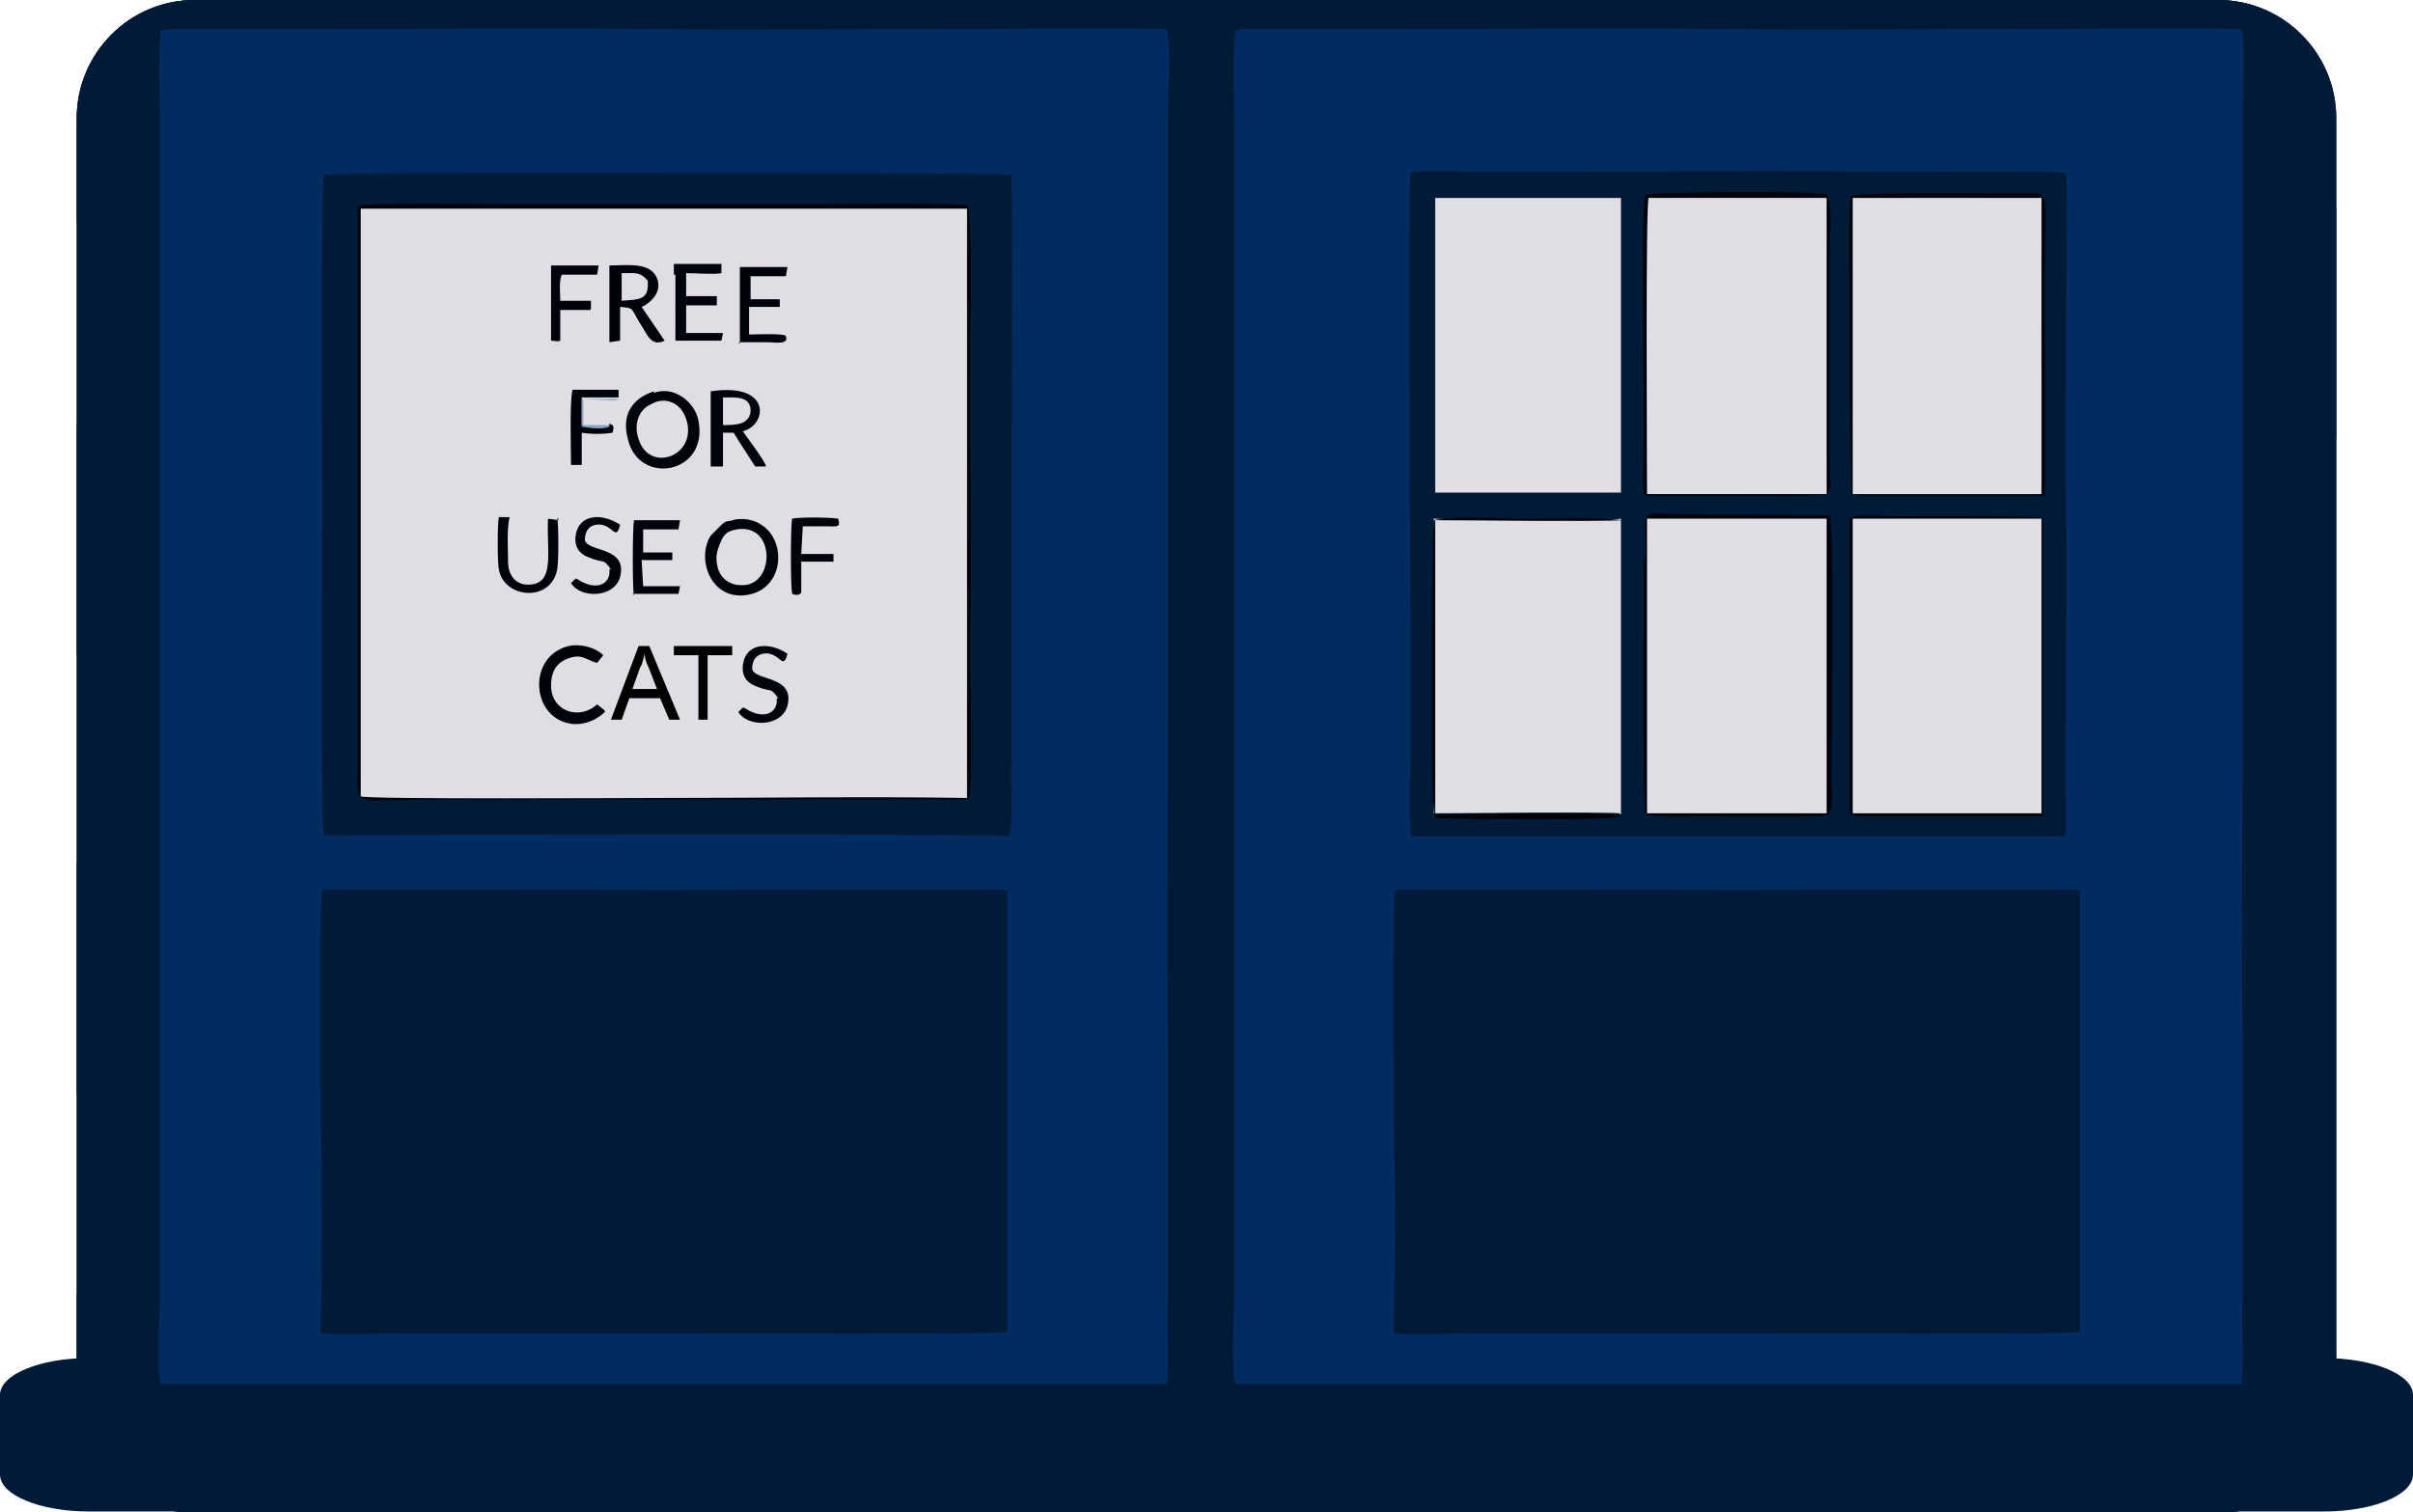
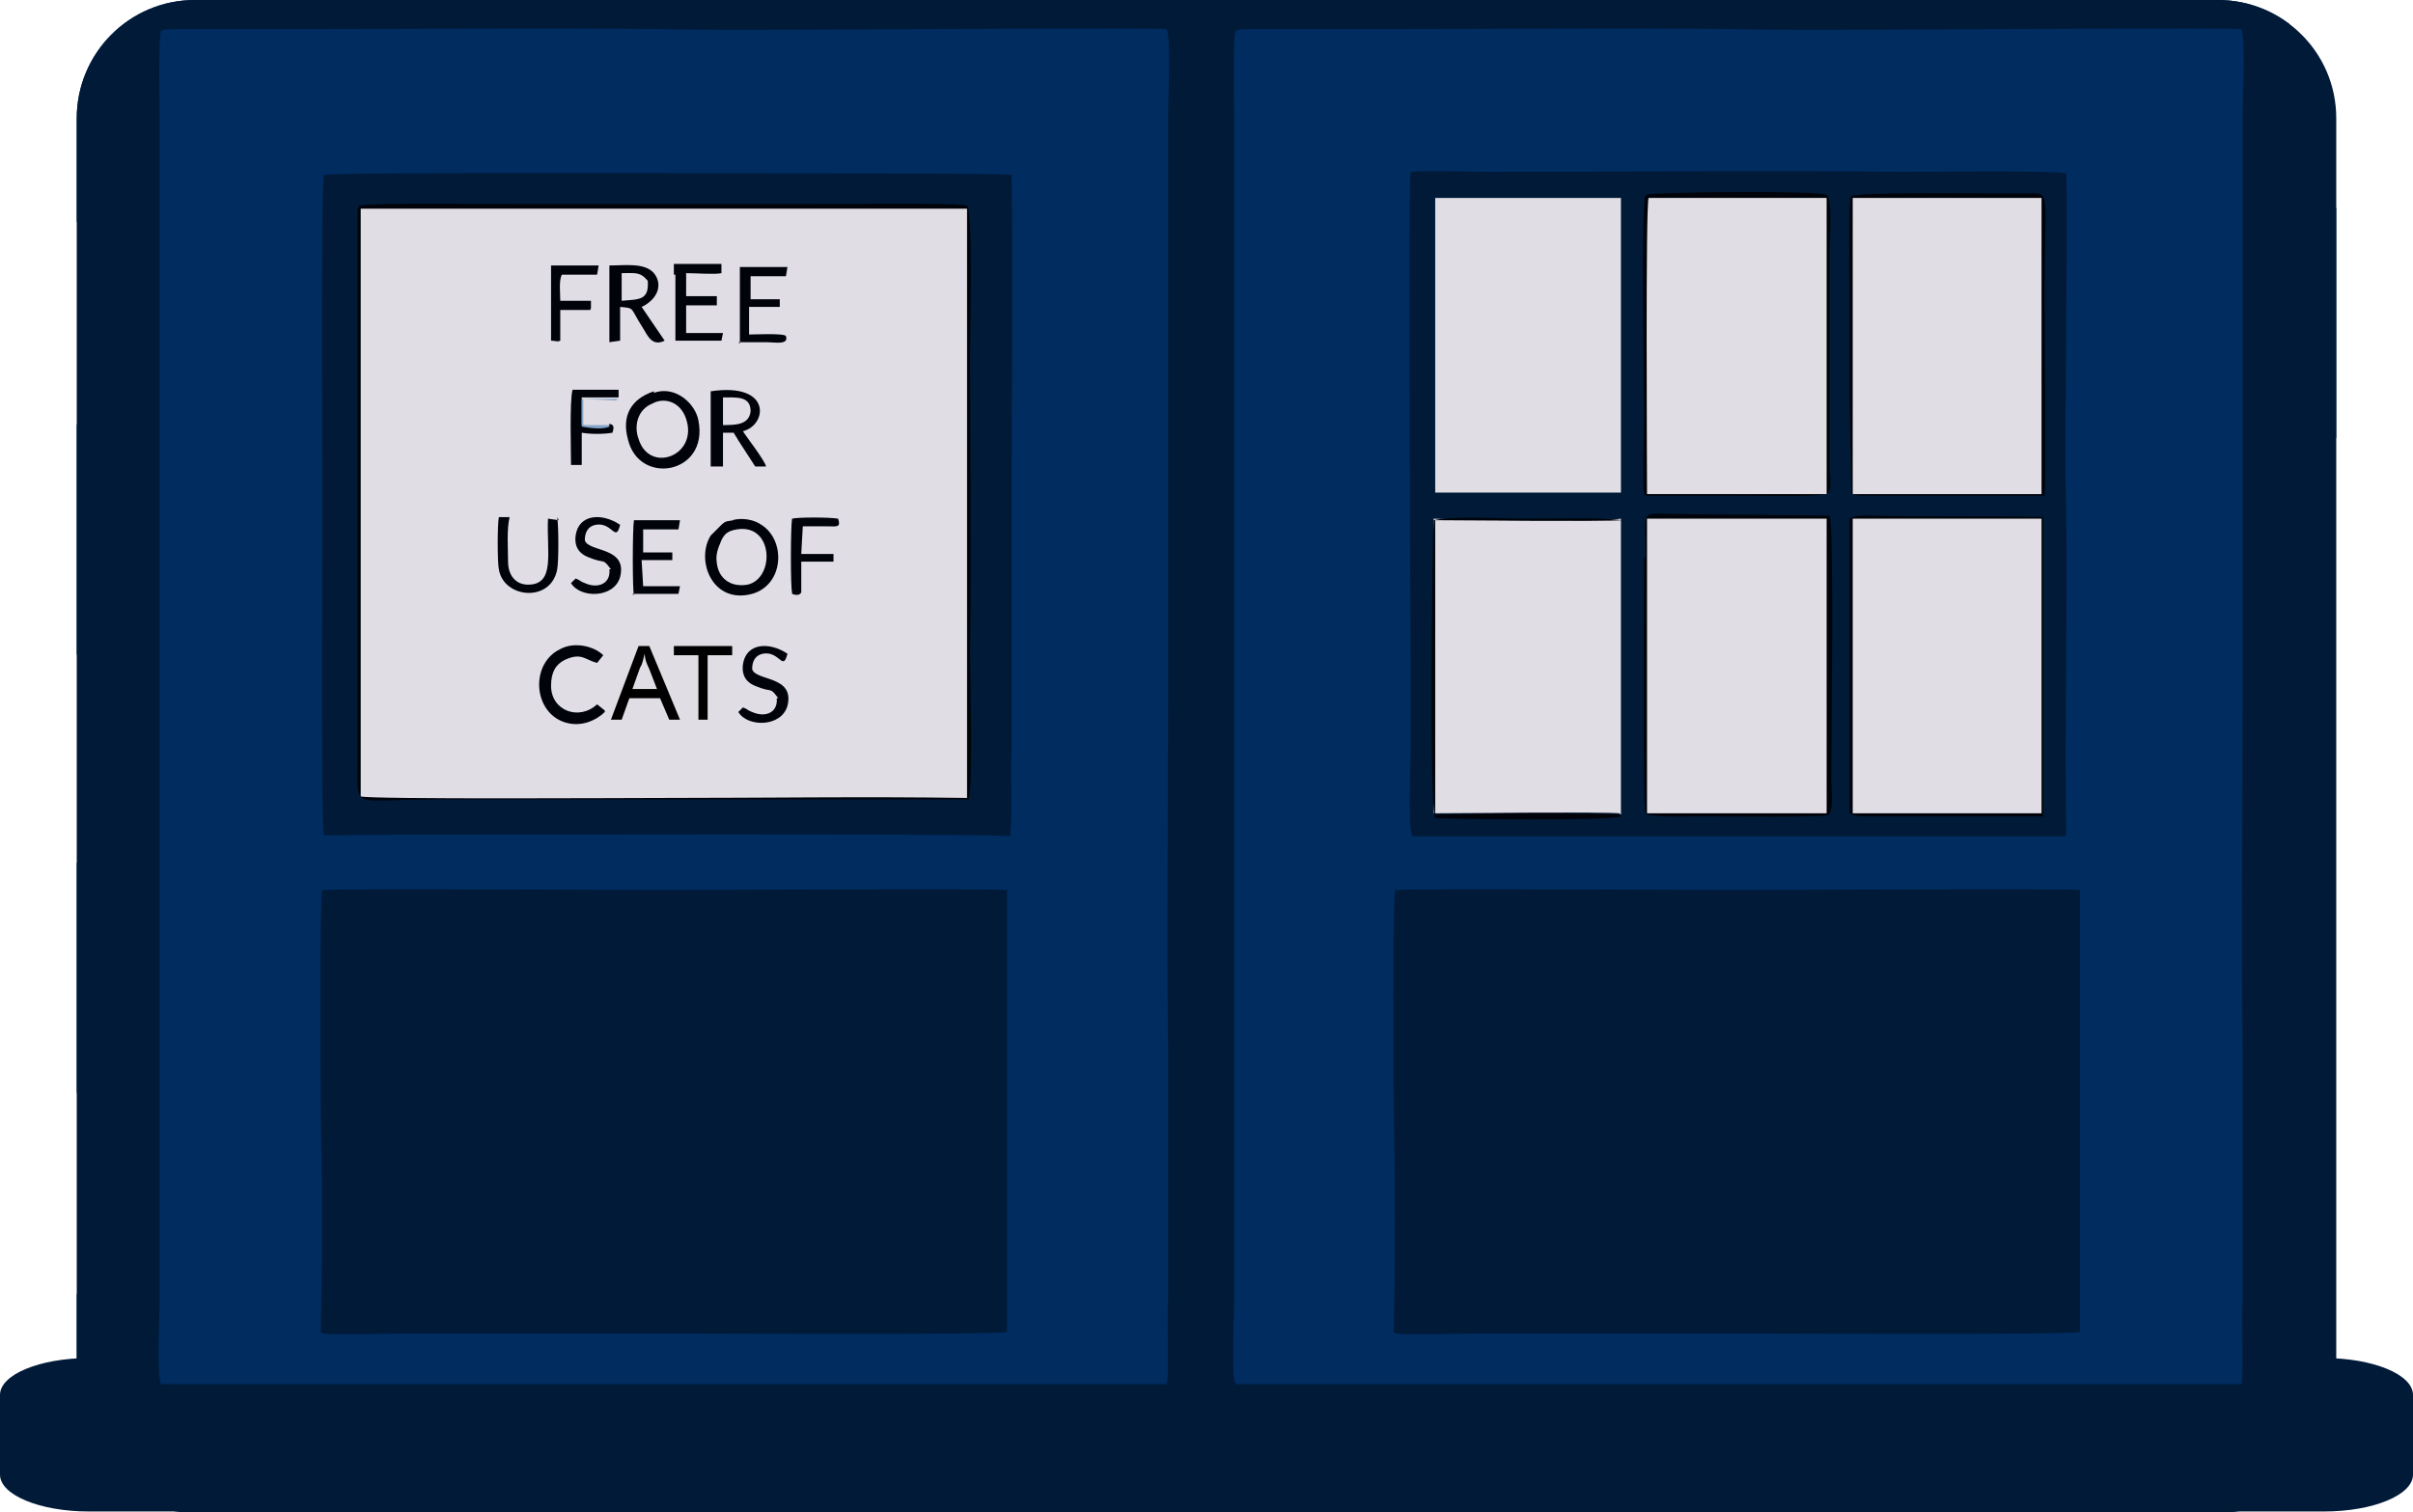
<svg xmlns="http://www.w3.org/2000/svg" xml:space="preserve" fill-rule="evenodd" clip-rule="evenodd" image-rendering="optimizeQuality" shape-rendering="geometricPrecision" text-rendering="geometricPrecision" viewBox="0 0 1572 985">
  <defs>
    <clipPath id="id0">
      <use href="#reuse-0" />
    </clipPath>
    <style>
      .fil3{fill:#00040a}.fil0{fill:#001a38}.fil1{fill:#002c60}.fil4{fill:#e1dde4}
    </style>
    <path id="reuse-0" d="M127 0h1318c42 0 77 34 77 77v832c0 42-34 77-77 77H127c-42 0-77-34-77-77V77c0-42 34-77 77-77" />
  </defs>
  <g id="Layer_x0020_1">
    <g id="_105553356695488">
-       <use class="fil0" href="#reuse-0" />
      <g clip-path="url(#id0)">
        <path d="M-272.429 780.943 1298.572-284.39l69.666 102.733L-202.764 883.676z" class="fil1" />
        <path d="m-412.083 308.251 1207.321-818.71 69.665 102.732-1207.32 818.71z" class="fil1" />
        <path d="m-354.128 550.712 1207.321-818.71 69.665 102.732-1207.32 818.71z" class="fil1" />
        <path d="M-98.858 944.455 1472.143-120.878l69.666 102.733L-29.193 1047.188z" class="fil1" />
        <path d="M109.764 1093 1680.765 27.667l69.666 102.733L179.429 1195.733z" class="fil1" />
        <path d="M24 53v1305c0 25-4 87 3 107 26 8 824 3 892 3 292 0 626 4 912 0l54-1c6-389 0-799 1-1190v-465L25-189 24 54z" class="fil0" />
      </g>
      <path fill="none" d="M127 0h1318c42 0 77 34 77 77v832c0 42-34 77-77 77H127c-42 0-77-34-77-77V77c0-42 34-77 77-77" />
      <rect width="1572" height="100" y="885" class="fil0" rx="58" ry="24" />
      <path d="M105 20c-2 4-1 47-1 55v772c0 8-2 52 1 55h655c2-4 0-46 1-54V682c-1-73 0-147 0-221V74c0-9 2-50-1-55-8-1-152 0-164 0-54 0-110 1-164 0-80-1-165 0-246 0h-72c-4 0-6 0-9 1" class="fil1" />
      <path d="M805 20c-2 4-1 47-1 55v772c0 8-2 52 1 55h655c2-4 0-46 1-54V682c-1-73 0-147 0-221V74c0-9 2-50-1-55-8-1-152 0-164 0-54 0-110 1-164 0-80-1-165 0-246 0h-72c-4 0-6 0-9 1" class="fil1" />
      <path d="M920 545h423c4 0 3-1 3-6-1-69 1-141 0-210-1-36 0-72 0-108 0-20 1-95 0-108-6-2-91-1-106-1-89-1-179 0-267 0-11 0-45-1-54 0-2 7 0 301 0 324v54c0 9-2 49 1 54z" class="fil0" />
      <path d="M1206 321c1 1-2 1 6 2h120c1-13 0-108 0-129 0-73 5-68-13-68h-17c-14 0-94-1-96 2s-1 56-1 64v65z" class="fil3" />
      <path d="M1205 338v192c5 2 5 2 12 2h114V337c-37-1-76 0-114-1-6 0-8 0-12 2" class="fil3" />
      <path d="M1072 127c-3 6-1 123-1 146 0 9-1 43 0 49 2 1-2 0 2 1h57c12 0 51 1 60-1 4-2 2-13 2-17V164c0-7 2-34-2-37-3-3-114-2-118 0" class="fil3" />
      <path d="M1071 364c0 19-1 164 1 166 2 3 30 2 36 2 12 0 80 1 83-1 4-2 2-19 2-23 0-22 2-162-1-172l-97-1c-28 0-23-5-23 28z" class="fil3" />
      <path d="M1207 322h123V129h-123z" class="fil4" />
      <path d="M1207 353v177h123V338h-123z" class="fil4" />
      <path d="M935 321h121V129H935z" class="fil4" />
      <path d="M1056 531V338c-11 2-103 1-122 0v192c17 0 111-1 121 0z" class="fil4" />
      <path d="M1073 322h117V129h-116c-2 6-1 172-1 193" class="fil4" />
      <path d="M1073 530h117V338h-117z" class="fil4" />
      <path d="M1056 531c-10-2-104-1-121 0V339c19 0 110 1 122 0-19-2-39-1-62-1-15 0-48-2-61 1-1 20-3 187 1 194 13 1 116 2 121-1z" class="fil3" />
      <path d="M909 869c9 1 44 0 55 0h168c25 0 215 1 223-1V580c-7-1-211 0-223 0-14 0-215-1-223 0-2 3-1 137-1 144q1.5 72 0 144z" class="fil0" />
      <path d="M210 869c9 1 44 0 55 0h168c25 0 215 1 223-1V580c-7-1-211 0-223 0-14 0-215-1-223 0-2 3-1 137-1 144q1.5 72 0 144z" class="fil0" />
      <path d="M210 544c7 1 19 0 27 0 67 0 418-1 421 1 2-17 0-37 1-54V330c0-72 1-144 0-216-5-1-98-1-112-1-47 0-330-1-336 1-2 7-1 202-1 215 0 23-1 210 1 215z" class="fil0" />
      <path d="M234 134c0 2 0 0-1 2v363c0 29-4 22 51 22h347c3-6 1-83 1-96 1-62 0-132 0-195 0-10 2-94-2-96-5-2-86-1-98-1H333c-18 0-88-1-99 1" class="fil3" />
      <path d="M235 519c6 2 176 1 197 1 66 0 132-1 198 0V136H235z" class="fil4" />
      <path d="M426 255c-15 5-21 16-17 31 7 31 53 23 46-12-2-11-15-23-29-18z" class="fil3" />
      <path d="M478 339c-5 1-5 0-9 4l-6 6c-10 16 1 45 27 38 21-6 22-35 6-45-4-3-12-5-19-3z" class="fil3" />
      <path d="M463 304h8v-22h7c1 2 2 3 3 5l11 17h7c0-3-14-21-15-23 16-4 19-32-21-26v50z" class="fil3" />
      <path d="m397 223 7-1v-22c10 1 6 0 15 14 3 5 6 12 14 8l-15-22 2-1c10-6 11-15 6-21-6-7-19-5-29-5z" class="fil3" />
      <path d="M425 263c-10 4-12 15-9 23 7 23 39 11 31-13-4-12-15-14-22-10" class="fil4" />
      <path d="M480 345c-6 1-8 3-10 7-2 5-4 9-3 15 1 9 8 16 20 14 18-4 17-40-7-36" class="fil4" />
      <path d="m364 339-7-1c-1 22 5 43-13 43-8 0-13-6-13-15 0-8-1-21 1-29h-7c-1 4-1 30 0 34 3 19 34 22 38 0 1-5 1-28 0-34z" class="fil3" />
      <path d="M481 223h18c6 0 15 2 13-4-1-2-22-1-24-1v-18h20v-5h-19v-15h23l1-6h-31v50z" class="fil3" />
      <path d="M440 179v43h30l1-5h-24v-18h20v-6h-20v-15c6 0 19 1 23 0v-6h-31v7z" class="fil3" />
      <path d="M412 387h30l1-5h-24l-1-17h20v-5h-19v-15h23l1-6h-30c-1 6-1 46 0 49z" class="fil3" />
      <path d="M397 371c1 9-7 13-16 9-3-1-3-2-6-3l-3 3c6 10 28 10 32-4 5-20-21-16-23-24 0-5 2-9 7-10 11-2 13 12 16 0-12-8-27-7-29 7-1 8 3 12 8 14 12 5 9 0 15 8z" class="fil3" />
      <path d="M516 387c5 2 6-1 6-1v-20h21v-5h-21l1-18h16c6 0 9 1 7-5-6-1-26-1-30 0-1 6-1 45 0 48z" class="fil3" />
      <path d="M359 178v44c3 0 4 1 6 0v-20h18c3 0 1 0 2-1v-5h-20c0-5-1-13 1-17h23l1-6h-31v6z" class="fil3" />
      <path d="M397 277c-4 2-13 1-18 0v-18h24v-5h-30c-2 7-1 40-1 49h7v-21c6 1 14 1 20 0 2-6-1-5-2-6z" class="fil3" />
      <path d="M471 277c8 0 17 0 18-9 0-10-9-9-18-9z" class="fil4" />
      <path d="M405 196c11-1 18 0 17-13-5-6-8-5-17-5v19z" class="fil4" />
      <path fill="#85a5c8" d="M397 277h-17v-17l21 1 2-1h-24v18c5 1 14 2 18 0z" />
      <path d="m394 463-5-4c-12 11-30 4-30-12 0-9 3-14 9-17 11-5 13 0 21 2l4-5c-6-6-19-9-28-4-19 9-18 39 1 47 12 5 23-1 28-6z" class="fil3" />
      <path d="M506 455c1 9-7 13-16 9-3-1-3-2-6-3l-3 3c6 10 28 10 32-4 5-20-21-16-23-24 0-5 2-9 7-10 11-2 13 12 16 0-12-8-27-7-29 7-1 8 3 12 8 14 12 5 9 0 15 8z" class="fil3" />
      <path fill-rule="nonzero" d="m398 469 18-48h7l20 48h-7l-6-14h-20l-5 14zm14-20h16l-5-13c-2-4-3-7-3-10-1 3-1 6-3 9zm43 20v-42h-16v-6h38v6h-16v42z" />
    </g>
  </g>
</svg>
